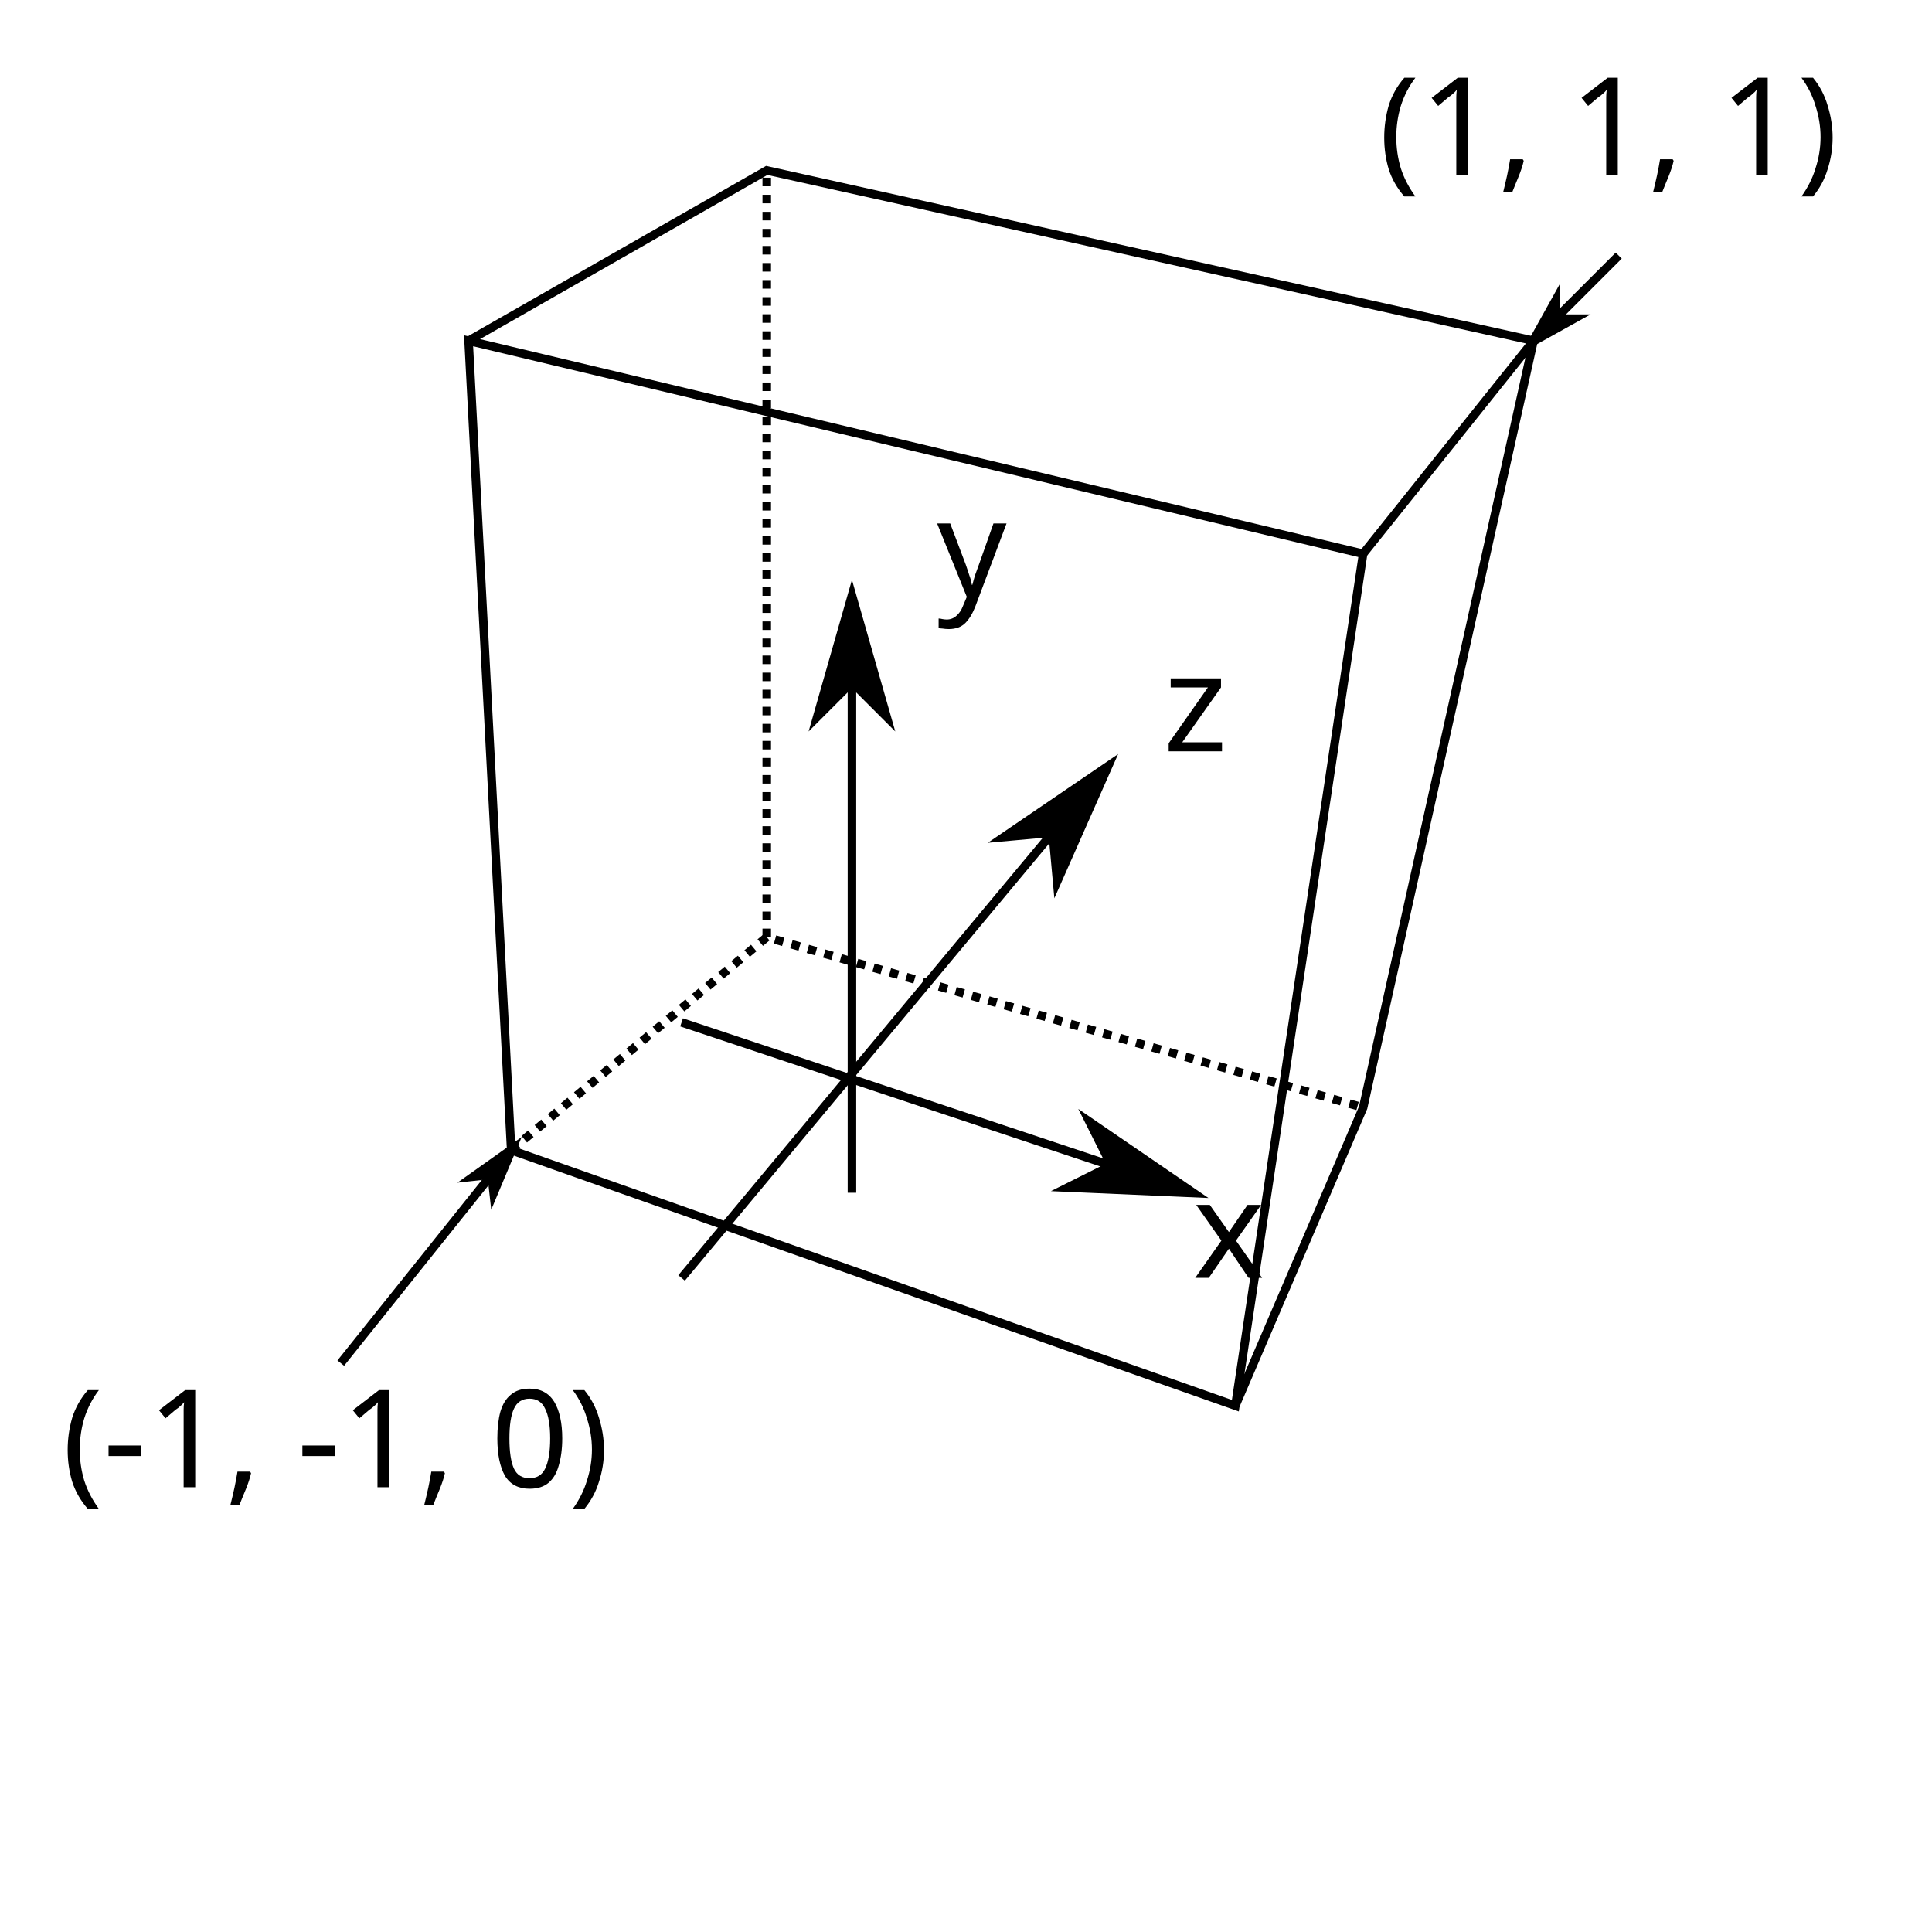
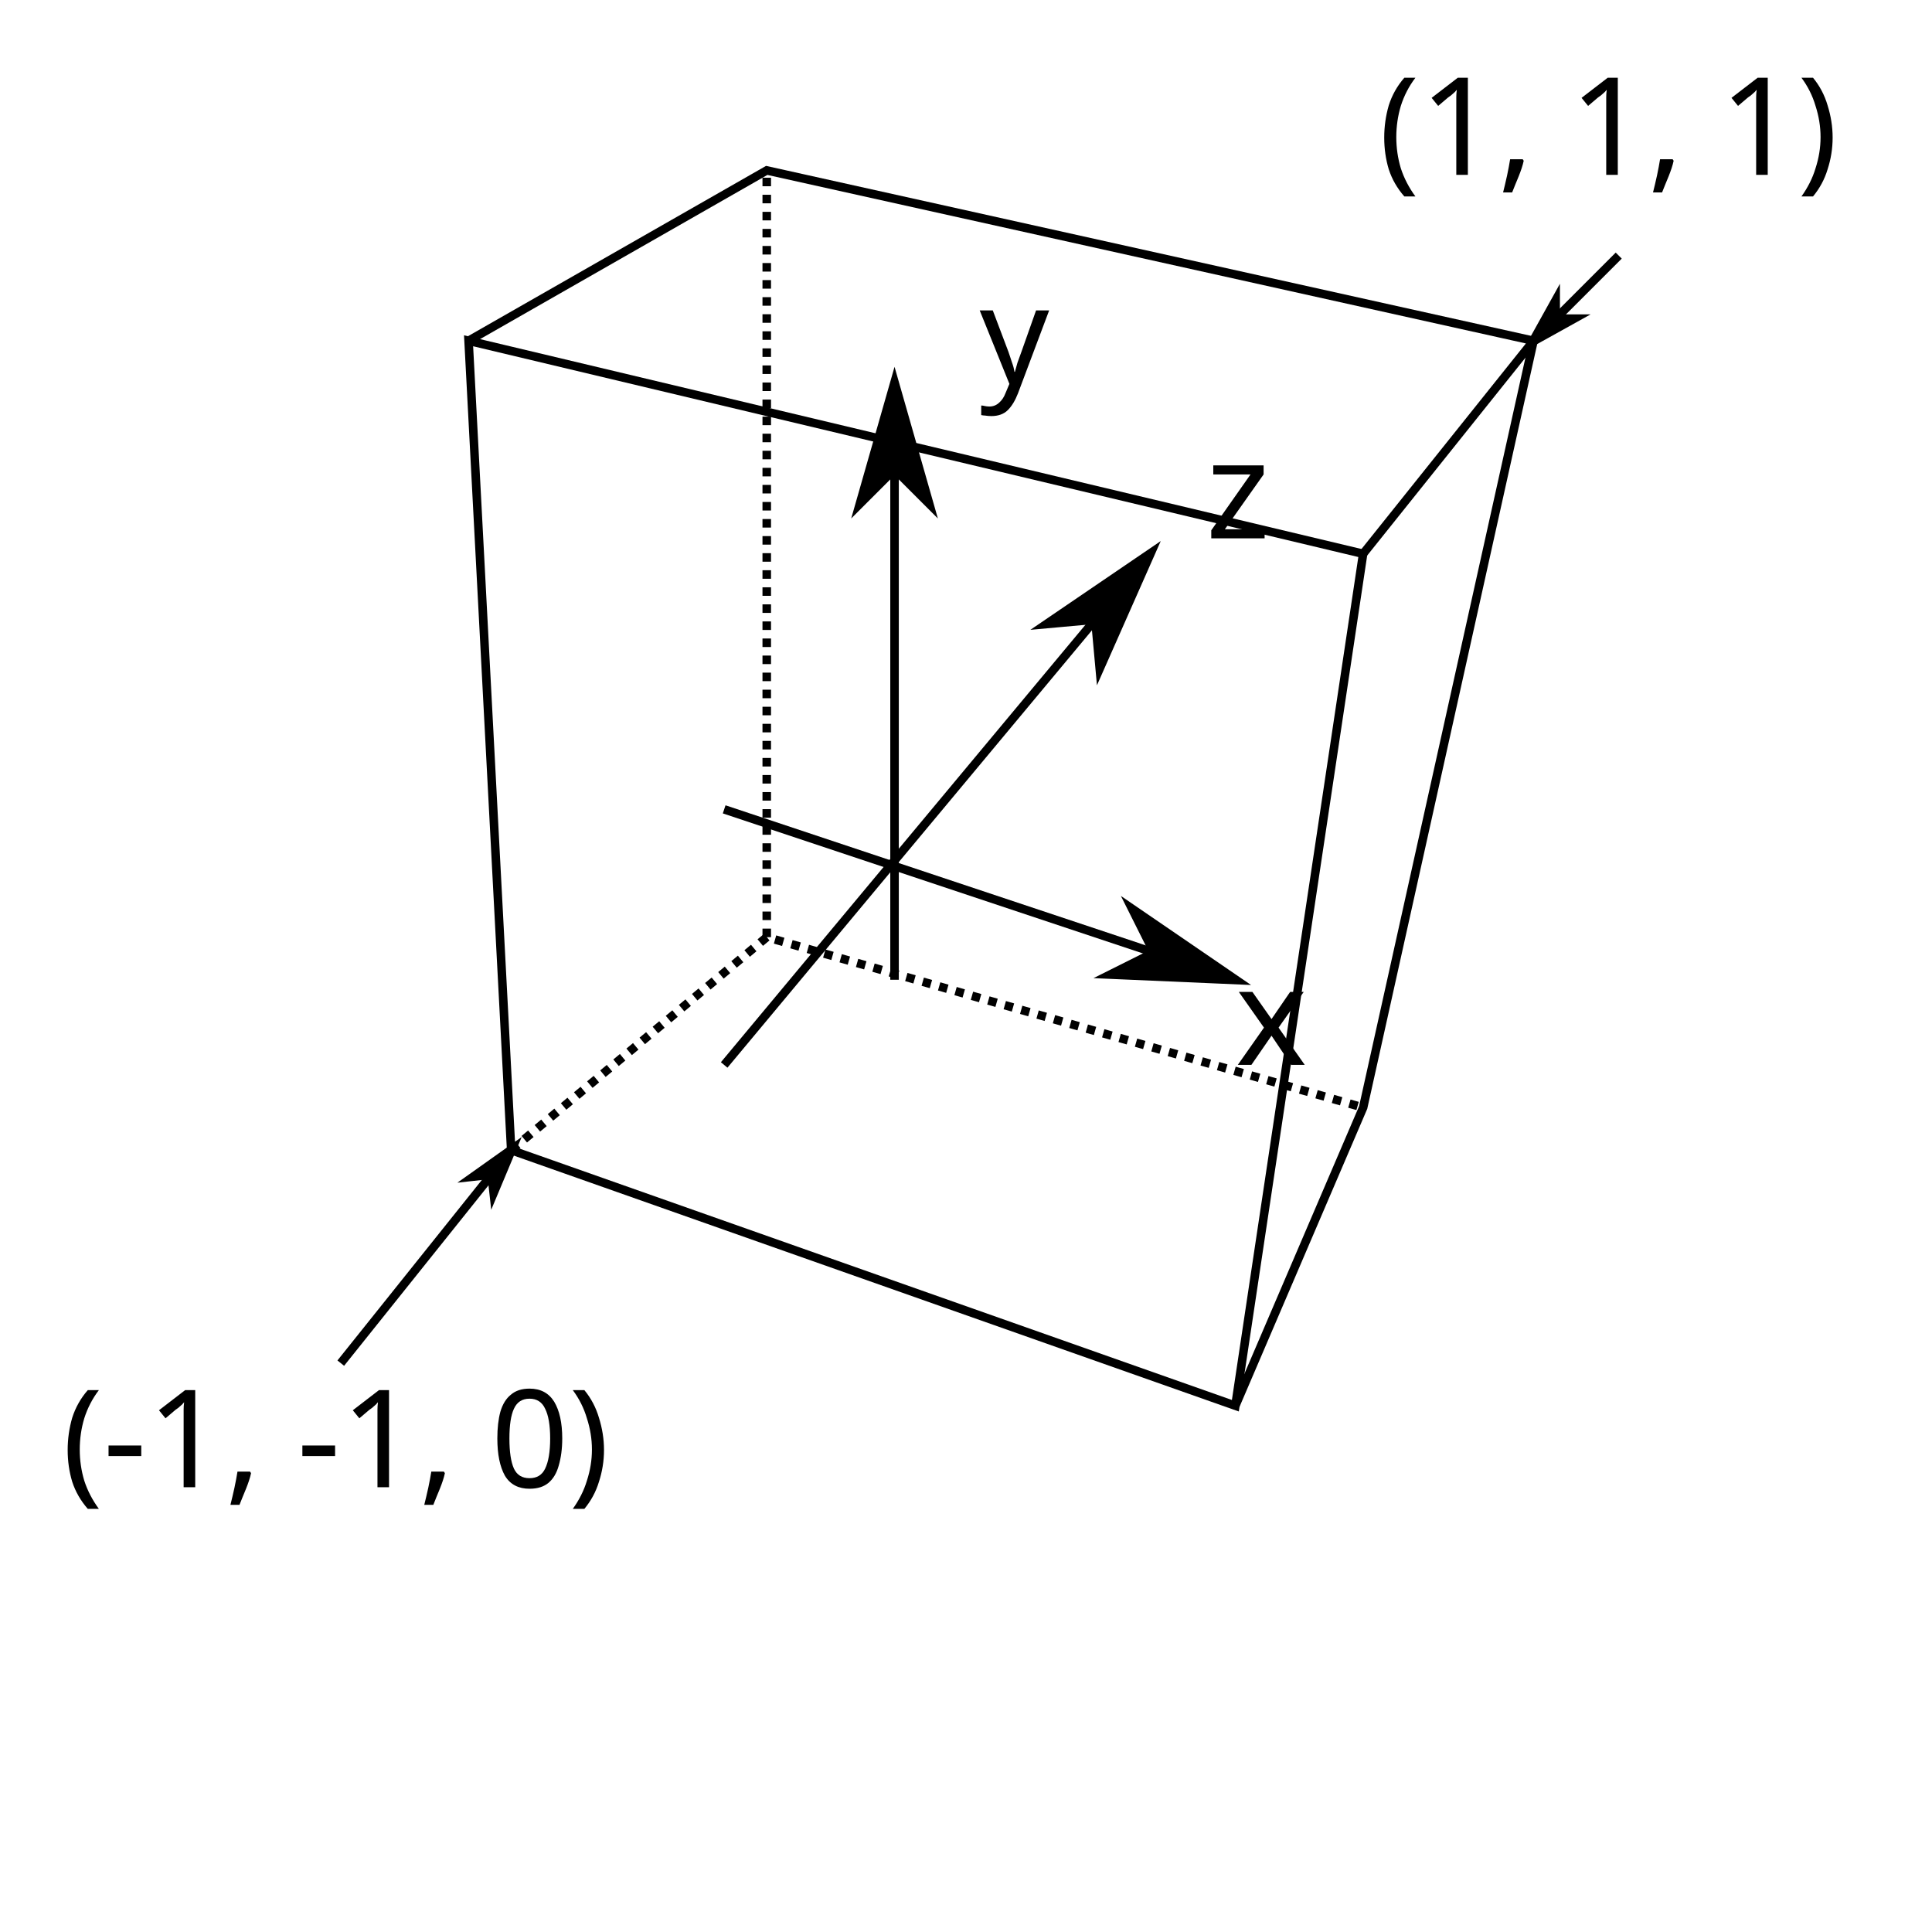
<svg xmlns="http://www.w3.org/2000/svg" width="60mm" height="60mm" viewBox="0 0 60 60" version="1.1" id="svg8">
  <defs id="defs2">
    <marker style="overflow:visible;" id="marker1390" refX="0.0" refY="0.0" orient="auto">
      <path transform="scale(0.4) rotate(180) translate(10,0)" style="fill-rule:evenodd;stroke:#000000;stroke-width:1pt;stroke-opacity:1;fill:#000000;fill-opacity:1" d="M 0.0,0.0 L 5.0,-5.0 L -12.5,0.0 L 5.0,5.0 L 0.0,0.0 z " id="path1388" />
    </marker>
    <marker style="overflow:visible;" id="Arrow1Mend" refX="0.0" refY="0.0" orient="auto">
      <path transform="scale(0.4) rotate(180) translate(10,0)" style="fill-rule:evenodd;stroke:#000000;stroke-width:1pt;stroke-opacity:1;fill:#000000;fill-opacity:1" d="M 0.0,0.0 L 5.0,-5.0 L -12.5,0.0 L 5.0,5.0 L 0.0,0.0 z " id="path858" />
    </marker>
    <marker style="overflow:visible;" id="marker1189" refX="0.0" refY="0.0" orient="auto">
      <path transform="scale(0.8) rotate(180) translate(12.5,0)" style="fill-rule:evenodd;stroke:#000000;stroke-width:1pt;stroke-opacity:1;fill:#000000;fill-opacity:1" d="M 0.0,0.0 L 5.0,-5.0 L -12.5,0.0 L 5.0,5.0 L 0.0,0.0 z " id="path1187" />
    </marker>
    <marker style="overflow:visible;" id="marker1145" refX="0.0" refY="0.0" orient="auto">
      <path transform="scale(0.8) rotate(180) translate(12.5,0)" style="fill-rule:evenodd;stroke:#000000;stroke-width:1pt;stroke-opacity:1;fill:#000000;fill-opacity:1" d="M 0.0,0.0 L 5.0,-5.0 L -12.5,0.0 L 5.0,5.0 L 0.0,0.0 z " id="path1143" />
    </marker>
    <marker style="overflow:visible;" id="Arrow1Lend" refX="0.0" refY="0.0" orient="auto">
      <path transform="scale(0.8) rotate(180) translate(12.5,0)" style="fill-rule:evenodd;stroke:#000000;stroke-width:1pt;stroke-opacity:1;fill:#000000;fill-opacity:1" d="M 0.0,0.0 L 5.0,-5.0 L -12.5,0.0 L 5.0,5.0 L 0.0,0.0 z " id="path852" />
    </marker>
  </defs>
  <g id="layer1">
    <path style="fill:none;fill-rule:evenodd;stroke:#000000;stroke-width:0.265px;stroke-linecap:butt;stroke-linejoin:miter;stroke-opacity:1" d="M 14.552,10.583 42.333,17.198 38.365,43.656 15.875,35.719 Z" id="path837" />
    <path style="fill:none;fill-rule:evenodd;stroke:#000000;stroke-width:0.265px;stroke-linecap:butt;stroke-linejoin:miter;stroke-opacity:1" d="M 14.552,10.583 23.812,5.292 47.625,10.583 42.333,17.198" id="path839" />
    <path style="fill:none;fill-rule:evenodd;stroke:#000000;stroke-width:0.265;stroke-linecap:butt;stroke-linejoin:miter;stroke-miterlimit:4;stroke-dasharray:none;stroke-opacity:1" d="m 38.365,43.656 3.969,-9.26 5.292,-23.812" id="path841" />
    <path style="fill:none;fill-rule:evenodd;stroke:#000000;stroke-width:0.265;stroke-linecap:butt;stroke-linejoin:miter;stroke-miterlimit:4;stroke-dasharray:0.265, 0.265;stroke-dashoffset:0;stroke-opacity:1" d="m 15.875,35.719 7.938,-6.615 18.521,5.292" id="path843" />
    <path style="fill:none;fill-rule:evenodd;stroke:#000000;stroke-width:0.265;stroke-linecap:butt;stroke-linejoin:miter;stroke-opacity:1;stroke-miterlimit:4;stroke-dasharray:0.265,0.265;stroke-dashoffset:0" d="m 23.812,29.104 0,-23.813" id="path845" />
-     <g id="g1294" transform="translate(2.645833,2.645834)">
+     <g id="g1294" transform="translate(3.96875,-3.96875)">
      <path style="fill:none;fill-rule:evenodd;stroke:#000000;stroke-width:0.265px;stroke-linecap:butt;stroke-linejoin:miter;stroke-opacity:1;marker-end:url(#Arrow1Lend)" d="M 18.521,37.042 31.75,21.167" id="path847" />
      <text xml:space="preserve" style="font-style:normal;font-weight:normal;font-size:4.233px;line-height:1.25;font-family:Sans;letter-spacing:0px;word-spacing:0px;fill:#000000;fill-opacity:1;stroke:none;stroke-width:0.265px;stroke-linecap:butt;stroke-linejoin:miter;stroke-opacity:1" x="33.475" y="20.684" id="text1133">
        <tspan id="tspan1131" x="33.475" y="20.684" style="stroke-width:0.265px">z</tspan>
      </text>
      <path style="fill:none;fill-rule:evenodd;stroke:#000000;stroke-width:0.265px;stroke-linecap:butt;stroke-linejoin:miter;stroke-opacity:1;marker-end:url(#marker1145)" d="m 18.521,29.104 15.875,5.292" id="path1135" />
      <text xml:space="preserve" style="font-style:normal;font-weight:normal;font-size:4.233px;line-height:1.25;font-family:Sans;letter-spacing:0px;word-spacing:0px;fill:#000000;fill-opacity:1;stroke:none;stroke-width:0.265px;stroke-linecap:butt;stroke-linejoin:miter;stroke-opacity:1" x="34.396" y="37.042" id="text1173">
        <tspan x="34.396" y="37.042" style="stroke-width:0.265px" id="tspan1175">x</tspan>
      </text>
      <path style="fill:none;fill-rule:evenodd;stroke:#000000;stroke-width:0.265px;stroke-linecap:butt;stroke-linejoin:miter;stroke-opacity:1;marker-end:url(#marker1189)" d="M 23.812,34.396 V 15.875" id="path1179" />
      <text xml:space="preserve" style="font-style:normal;font-weight:normal;font-size:4.233px;line-height:1.25;font-family:Sans;letter-spacing:0px;word-spacing:0px;fill:#000000;fill-opacity:1;stroke:none;stroke-width:0.265px;stroke-linecap:butt;stroke-linejoin:miter;stroke-opacity:1" x="26.458" y="15.875" id="text1223">
        <tspan id="tspan1221" x="26.458" y="15.875" style="stroke-width:0.265px">y</tspan>
      </text>
    </g>
    <text xml:space="preserve" style="font-style:normal;font-weight:normal;font-size:4.233px;line-height:1.25;font-family:Sans;letter-spacing:0px;word-spacing:0px;fill:#000000;fill-opacity:1;stroke:none;stroke-width:0.265px;stroke-linecap:butt;stroke-linejoin:miter;stroke-opacity:1" x="42.816" y="5.427" id="text1334">
      <tspan id="tspan1332" x="42.816" y="5.427" style="stroke-width:0.265px">(1, 1, 1)</tspan>
    </text>
    <text xml:space="preserve" style="font-style:normal;font-weight:normal;font-size:4.233px;line-height:1.25;font-family:Sans;letter-spacing:0px;word-spacing:0px;fill:#000000;fill-opacity:1;stroke:none;stroke-width:0.265px;stroke-linecap:butt;stroke-linejoin:miter;stroke-opacity:1" x="1.931" y="46.188" id="text1338">
      <tspan id="tspan1336" x="1.931" y="46.188" style="stroke-width:0.265px">(-1, -1, 0)</tspan>
    </text>
    <path style="fill:none;fill-rule:evenodd;stroke:#000000;stroke-width:0.265px;stroke-linecap:butt;stroke-linejoin:miter;stroke-opacity:1;marker-end:url(#Arrow1Mend)" d="M 10.583,42.333 15.875,35.719" id="path1340" />
    <path style="fill:none;fill-rule:evenodd;stroke:#000000;stroke-width:0.265px;stroke-linecap:butt;stroke-linejoin:miter;stroke-opacity:1;marker-end:url(#marker1390)" d="m 50.271,7.938 -2.646,2.646" id="path1380" />
  </g>
</svg>
